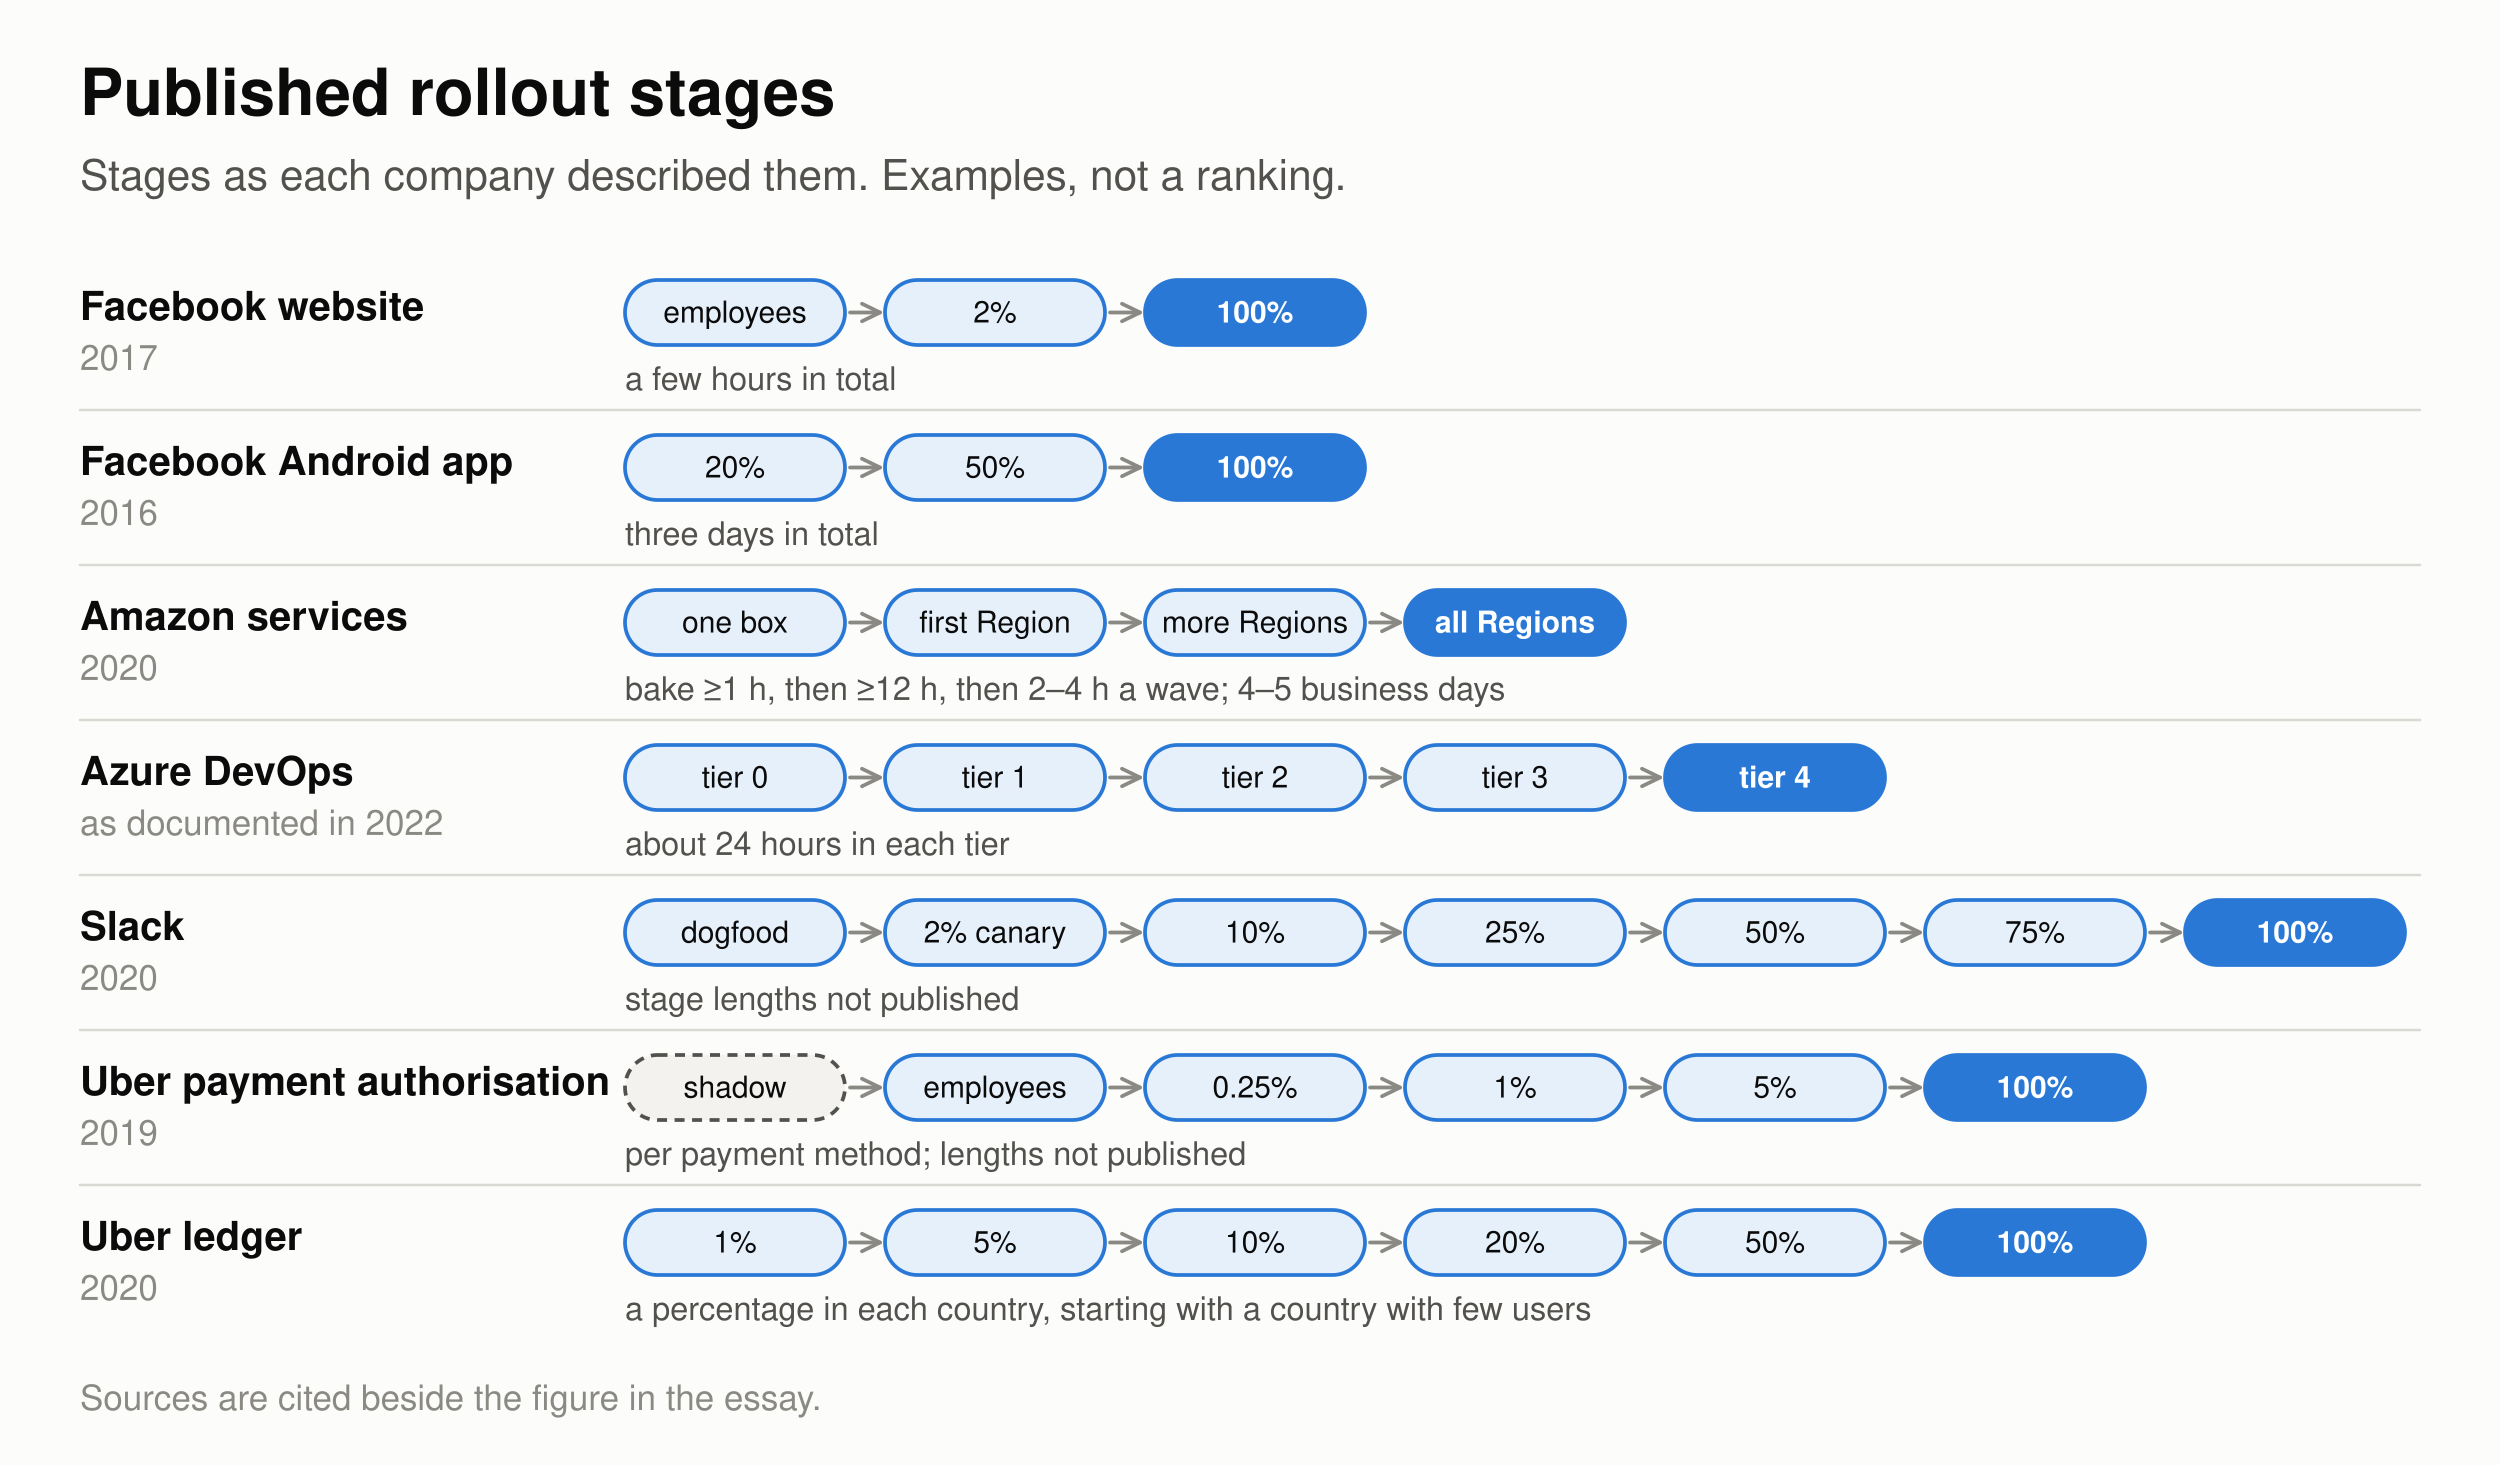
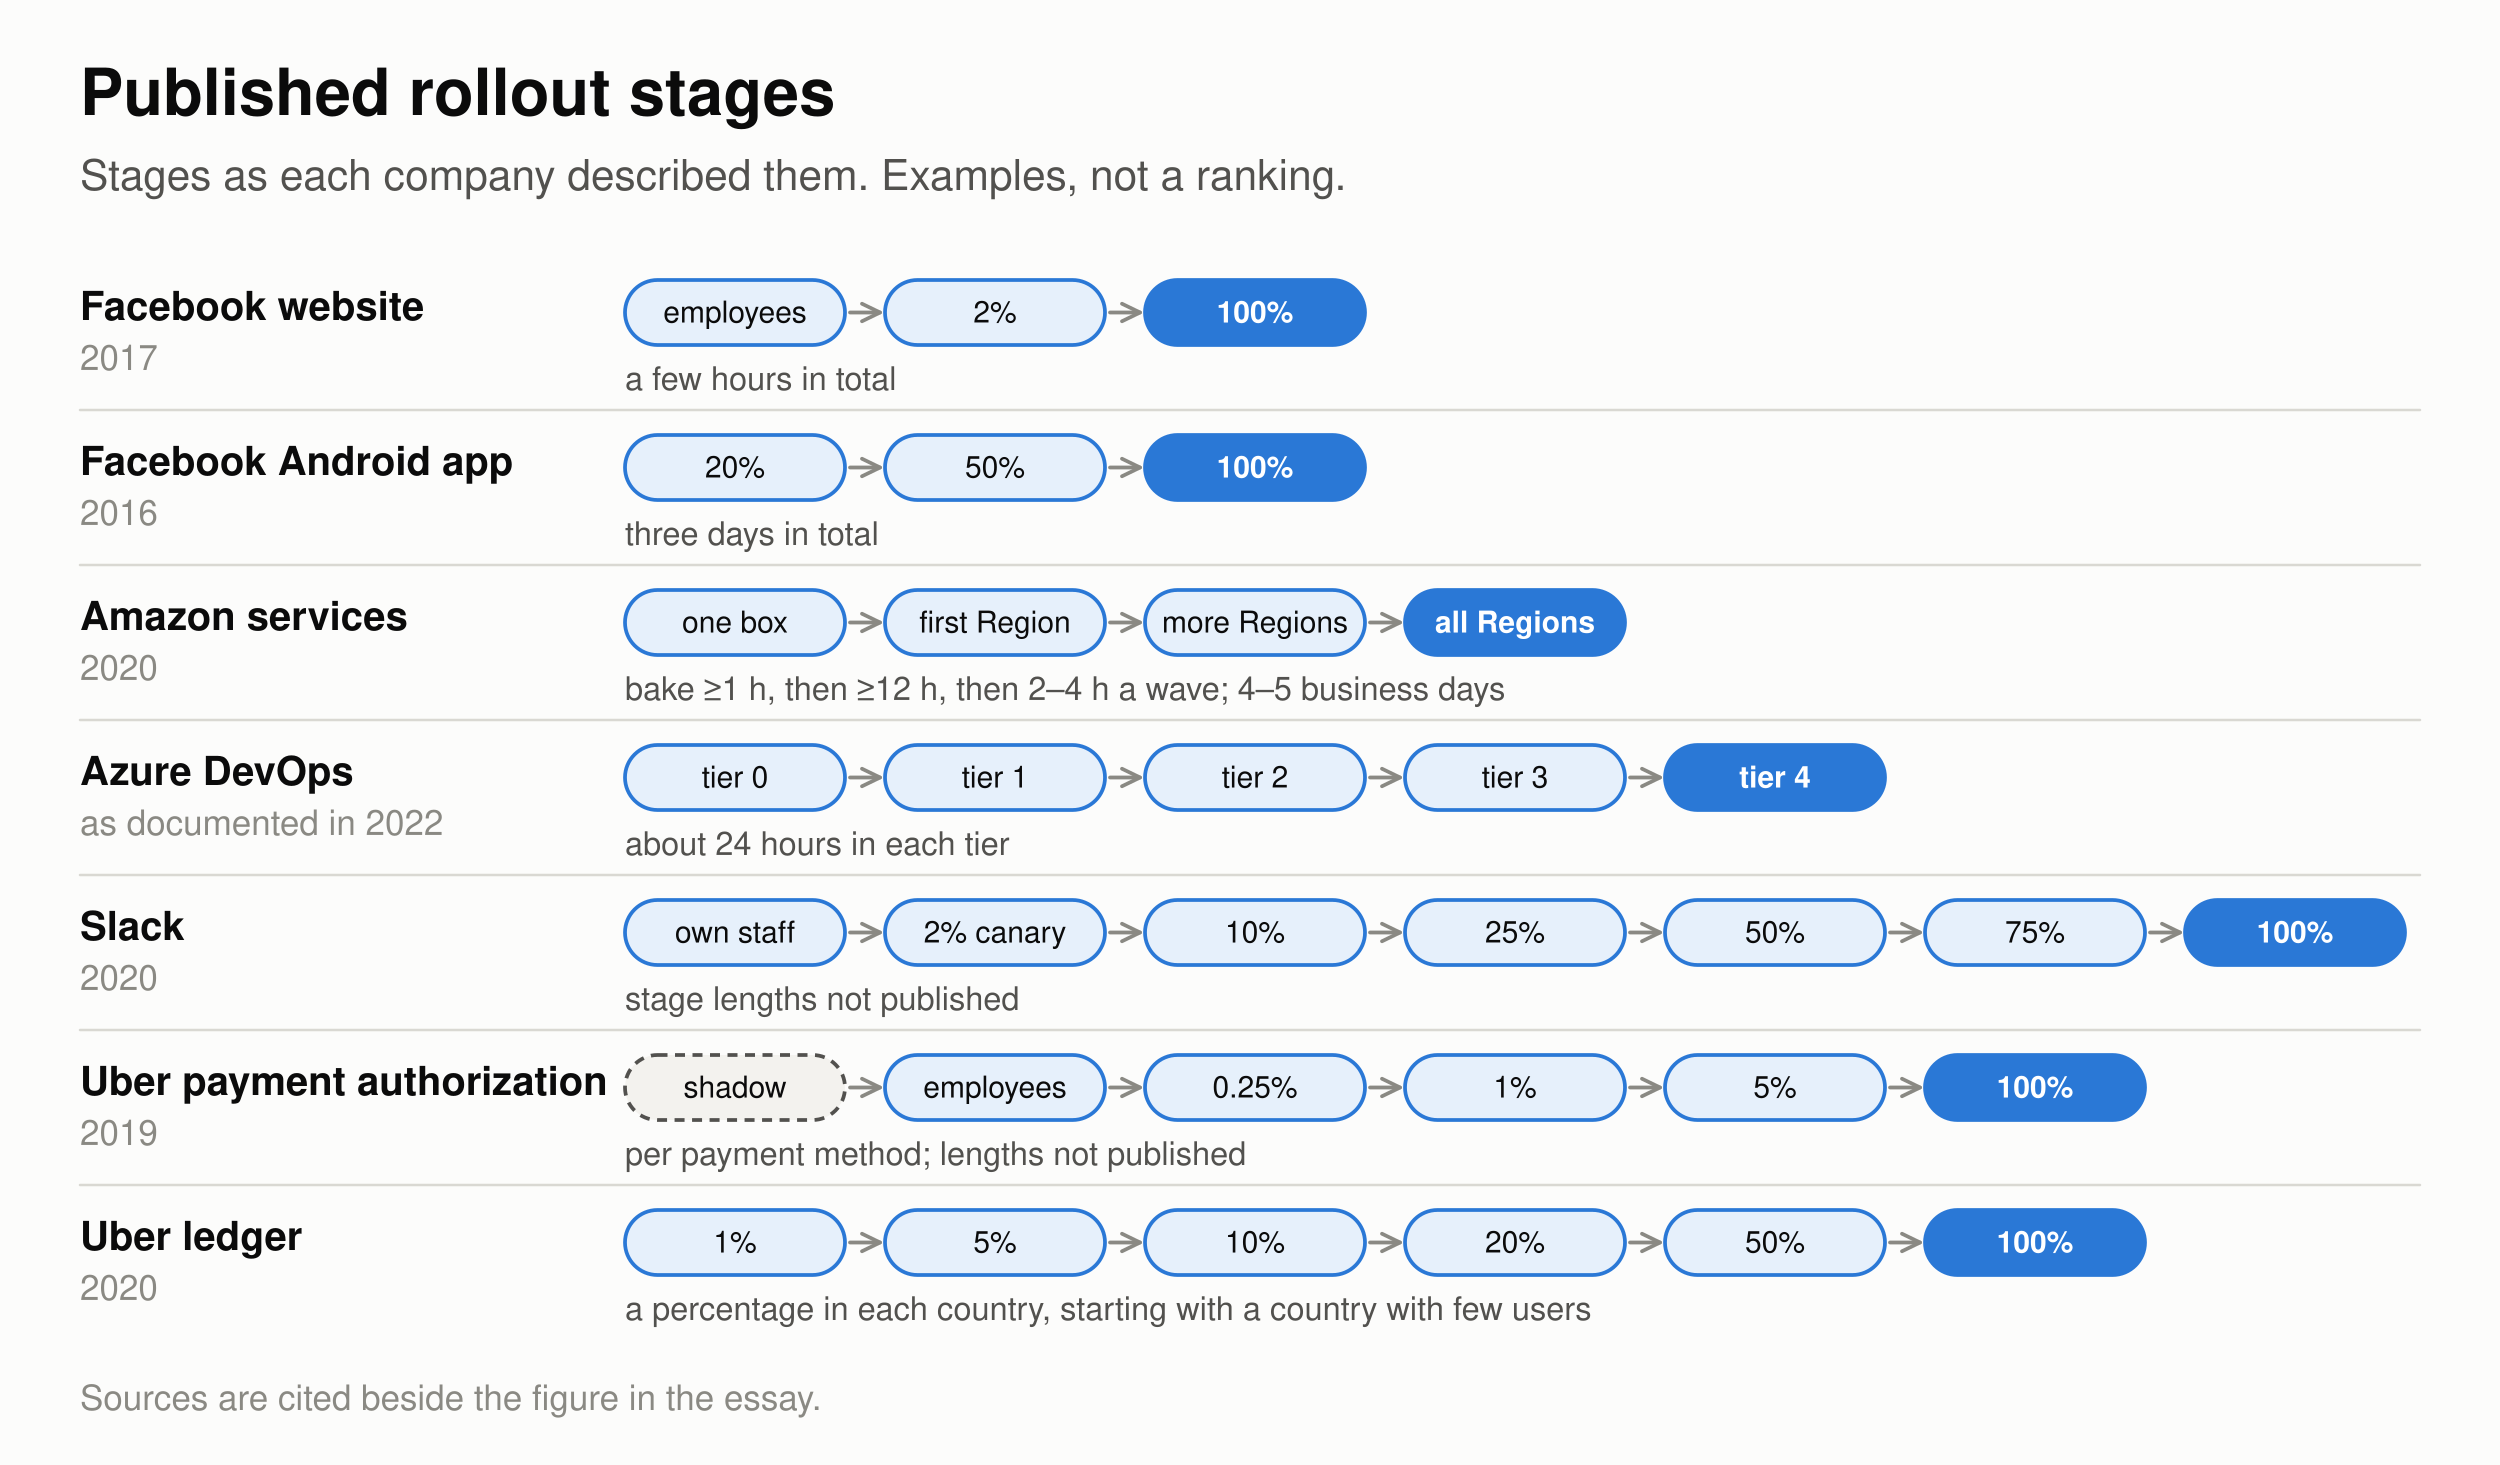
<svg xmlns="http://www.w3.org/2000/svg" width="1000" height="586" viewBox="0 0 1000 586" role="img" aria-labelledby="ramps-title ramps-desc">
  <g font-family="-apple-system, 'Segoe UI', Helvetica, Arial, sans-serif">
    <rect x="0" y="0" width="1000" height="586" rx="0" fill="#fcfcfb" stroke="none" stroke-width="1.5" />
    <text x="32" y="46" font-size="26" fill="#0b0b0b" font-weight="700" text-anchor="start">Published rollout stages</text>
    <text x="32" y="76" font-size="17" fill="#52514e" font-weight="400" text-anchor="start">Stages as each company described them. Examples, not a ranking.</text>
    <text x="32" y="128" font-size="16" fill="#0b0b0b" font-weight="700" text-anchor="start">Facebook website</text>
    <text x="32" y="148" font-size="14" fill="#8a8983" font-weight="400" text-anchor="start">2017</text>
    <rect x="250" y="112" width="88" height="26" rx="13" fill="#e6f0fb" stroke="#2a78d6" stroke-width="1.5" />
    <text x="294" y="129" font-size="12" fill="#0b0b0b" font-weight="400" text-anchor="middle">employees</text>
    <line x1="340" y1="125" x2="352" y2="125" stroke="#8a8983" stroke-width="1.5" stroke-linecap="round" />
    <path d="M 344.8 121.5 L 352 125 L 344.8 128.5" fill="none" stroke="#8a8983" stroke-width="1.5" stroke-linecap="round" stroke-linejoin="round" />
    <rect x="354" y="112" width="88" height="26" rx="13" fill="#e6f0fb" stroke="#2a78d6" stroke-width="1.5" />
    <text x="398" y="129" font-size="12" fill="#0b0b0b" font-weight="400" text-anchor="middle">2%</text>
    <line x1="444" y1="125" x2="456" y2="125" stroke="#8a8983" stroke-width="1.5" stroke-linecap="round" />
    <path d="M 448.8 121.5 L 456 125 L 448.8 128.5" fill="none" stroke="#8a8983" stroke-width="1.5" stroke-linecap="round" stroke-linejoin="round" />
    <rect x="458" y="112" width="88" height="26" rx="13" fill="#2a78d6" stroke="#2a78d6" stroke-width="1.5" />
    <text x="502" y="129" font-size="12" fill="#ffffff" font-weight="700" text-anchor="middle">100%</text>
    <text x="250" y="156" font-size="13" fill="#52514e" font-weight="400" text-anchor="start">a few hours in total</text>
    <line x1="32" y1="164" x2="968" y2="164" stroke="#d9d8d2" stroke-width="1" stroke-linecap="round" />
    <text x="32" y="190" font-size="16" fill="#0b0b0b" font-weight="700" text-anchor="start">Facebook Android app</text>
    <text x="32" y="210" font-size="14" fill="#8a8983" font-weight="400" text-anchor="start">2016</text>
    <rect x="250" y="174" width="88" height="26" rx="13" fill="#e6f0fb" stroke="#2a78d6" stroke-width="1.5" />
    <text x="294" y="191" font-size="12" fill="#0b0b0b" font-weight="400" text-anchor="middle">20%</text>
    <line x1="340" y1="187" x2="352" y2="187" stroke="#8a8983" stroke-width="1.5" stroke-linecap="round" />
    <path d="M 344.8 183.5 L 352 187 L 344.8 190.5" fill="none" stroke="#8a8983" stroke-width="1.5" stroke-linecap="round" stroke-linejoin="round" />
    <rect x="354" y="174" width="88" height="26" rx="13" fill="#e6f0fb" stroke="#2a78d6" stroke-width="1.5" />
    <text x="398" y="191" font-size="12" fill="#0b0b0b" font-weight="400" text-anchor="middle">50%</text>
    <line x1="444" y1="187" x2="456" y2="187" stroke="#8a8983" stroke-width="1.5" stroke-linecap="round" />
    <path d="M 448.8 183.5 L 456 187 L 448.8 190.5" fill="none" stroke="#8a8983" stroke-width="1.5" stroke-linecap="round" stroke-linejoin="round" />
    <rect x="458" y="174" width="88" height="26" rx="13" fill="#2a78d6" stroke="#2a78d6" stroke-width="1.5" />
    <text x="502" y="191" font-size="12" fill="#ffffff" font-weight="700" text-anchor="middle">100%</text>
    <text x="250" y="218" font-size="13" fill="#52514e" font-weight="400" text-anchor="start">three days in total</text>
    <line x1="32" y1="226" x2="968" y2="226" stroke="#d9d8d2" stroke-width="1" stroke-linecap="round" />
    <text x="32" y="252" font-size="16" fill="#0b0b0b" font-weight="700" text-anchor="start">Amazon services</text>
    <text x="32" y="272" font-size="14" fill="#8a8983" font-weight="400" text-anchor="start">2020</text>
    <rect x="250" y="236" width="88" height="26" rx="13" fill="#e6f0fb" stroke="#2a78d6" stroke-width="1.5" />
    <text x="294" y="253" font-size="12" fill="#0b0b0b" font-weight="400" text-anchor="middle">one box</text>
    <line x1="340" y1="249" x2="352" y2="249" stroke="#8a8983" stroke-width="1.5" stroke-linecap="round" />
    <path d="M 344.8 245.5 L 352 249 L 344.8 252.5" fill="none" stroke="#8a8983" stroke-width="1.5" stroke-linecap="round" stroke-linejoin="round" />
    <rect x="354" y="236" width="88" height="26" rx="13" fill="#e6f0fb" stroke="#2a78d6" stroke-width="1.5" />
    <text x="398" y="253" font-size="12" fill="#0b0b0b" font-weight="400" text-anchor="middle">first Region</text>
    <line x1="444" y1="249" x2="456" y2="249" stroke="#8a8983" stroke-width="1.5" stroke-linecap="round" />
    <path d="M 448.8 245.5 L 456 249 L 448.8 252.5" fill="none" stroke="#8a8983" stroke-width="1.5" stroke-linecap="round" stroke-linejoin="round" />
    <rect x="458" y="236" width="88" height="26" rx="13" fill="#e6f0fb" stroke="#2a78d6" stroke-width="1.5" />
    <text x="502" y="253" font-size="12" fill="#0b0b0b" font-weight="400" text-anchor="middle">more Regions</text>
    <line x1="548" y1="249" x2="560" y2="249" stroke="#8a8983" stroke-width="1.5" stroke-linecap="round" />
    <path d="M 552.8 245.5 L 560 249 L 552.8 252.5" fill="none" stroke="#8a8983" stroke-width="1.5" stroke-linecap="round" stroke-linejoin="round" />
    <rect x="562" y="236" width="88" height="26" rx="13" fill="#2a78d6" stroke="#2a78d6" stroke-width="1.5" />
    <text x="606" y="253" font-size="12" fill="#ffffff" font-weight="700" text-anchor="middle">all Regions</text>
    <text x="250" y="280" font-size="13" fill="#52514e" font-weight="400" text-anchor="start">bake ≥1 h, then ≥12 h, then 2–4 h a wave; 4–5 business days</text>
    <line x1="32" y1="288" x2="968" y2="288" stroke="#d9d8d2" stroke-width="1" stroke-linecap="round" />
    <text x="32" y="314" font-size="16" fill="#0b0b0b" font-weight="700" text-anchor="start">Azure DevOps</text>
    <text x="32" y="334" font-size="14" fill="#8a8983" font-weight="400" text-anchor="start">as documented in 2022</text>
    <rect x="250" y="298" width="88" height="26" rx="13" fill="#e6f0fb" stroke="#2a78d6" stroke-width="1.5" />
    <text x="294" y="315" font-size="12" fill="#0b0b0b" font-weight="400" text-anchor="middle">tier 0</text>
    <line x1="340" y1="311" x2="352" y2="311" stroke="#8a8983" stroke-width="1.5" stroke-linecap="round" />
    <path d="M 344.8 307.5 L 352 311 L 344.8 314.5" fill="none" stroke="#8a8983" stroke-width="1.5" stroke-linecap="round" stroke-linejoin="round" />
    <rect x="354" y="298" width="88" height="26" rx="13" fill="#e6f0fb" stroke="#2a78d6" stroke-width="1.5" />
    <text x="398" y="315" font-size="12" fill="#0b0b0b" font-weight="400" text-anchor="middle">tier 1</text>
    <line x1="444" y1="311" x2="456" y2="311" stroke="#8a8983" stroke-width="1.5" stroke-linecap="round" />
    <path d="M 448.8 307.5 L 456 311 L 448.8 314.5" fill="none" stroke="#8a8983" stroke-width="1.5" stroke-linecap="round" stroke-linejoin="round" />
    <rect x="458" y="298" width="88" height="26" rx="13" fill="#e6f0fb" stroke="#2a78d6" stroke-width="1.5" />
    <text x="502" y="315" font-size="12" fill="#0b0b0b" font-weight="400" text-anchor="middle">tier 2</text>
    <line x1="548" y1="311" x2="560" y2="311" stroke="#8a8983" stroke-width="1.5" stroke-linecap="round" />
    <path d="M 552.8 307.5 L 560 311 L 552.8 314.5" fill="none" stroke="#8a8983" stroke-width="1.5" stroke-linecap="round" stroke-linejoin="round" />
    <rect x="562" y="298" width="88" height="26" rx="13" fill="#e6f0fb" stroke="#2a78d6" stroke-width="1.5" />
    <text x="606" y="315" font-size="12" fill="#0b0b0b" font-weight="400" text-anchor="middle">tier 3</text>
    <line x1="652" y1="311" x2="664" y2="311" stroke="#8a8983" stroke-width="1.5" stroke-linecap="round" />
    <path d="M 656.8 307.5 L 664 311 L 656.8 314.5" fill="none" stroke="#8a8983" stroke-width="1.5" stroke-linecap="round" stroke-linejoin="round" />
    <rect x="666" y="298" width="88" height="26" rx="13" fill="#2a78d6" stroke="#2a78d6" stroke-width="1.5" />
    <text x="710" y="315" font-size="12" fill="#ffffff" font-weight="700" text-anchor="middle">tier 4</text>
    <text x="250" y="342" font-size="13" fill="#52514e" font-weight="400" text-anchor="start">about 24 hours in each tier</text>
    <line x1="32" y1="350" x2="968" y2="350" stroke="#d9d8d2" stroke-width="1" stroke-linecap="round" />
    <text x="32" y="376" font-size="16" fill="#0b0b0b" font-weight="700" text-anchor="start">Slack</text>
    <text x="32" y="396" font-size="14" fill="#8a8983" font-weight="400" text-anchor="start">2020</text>
    <rect x="250" y="360" width="88" height="26" rx="13" fill="#e6f0fb" stroke="#2a78d6" stroke-width="1.5" />
-     <text x="294" y="377" font-size="12" fill="#0b0b0b" font-weight="400" text-anchor="middle">dogfood</text>
+     <text x="294" y="377" font-size="12" fill="#0b0b0b" font-weight="400" text-anchor="middle">own staff</text>
    <line x1="340" y1="373" x2="352" y2="373" stroke="#8a8983" stroke-width="1.5" stroke-linecap="round" />
    <path d="M 344.8 369.5 L 352 373 L 344.8 376.5" fill="none" stroke="#8a8983" stroke-width="1.5" stroke-linecap="round" stroke-linejoin="round" />
    <rect x="354" y="360" width="88" height="26" rx="13" fill="#e6f0fb" stroke="#2a78d6" stroke-width="1.5" />
    <text x="398" y="377" font-size="12" fill="#0b0b0b" font-weight="400" text-anchor="middle">2% canary</text>
    <line x1="444" y1="373" x2="456" y2="373" stroke="#8a8983" stroke-width="1.5" stroke-linecap="round" />
    <path d="M 448.8 369.5 L 456 373 L 448.8 376.5" fill="none" stroke="#8a8983" stroke-width="1.5" stroke-linecap="round" stroke-linejoin="round" />
    <rect x="458" y="360" width="88" height="26" rx="13" fill="#e6f0fb" stroke="#2a78d6" stroke-width="1.5" />
    <text x="502" y="377" font-size="12" fill="#0b0b0b" font-weight="400" text-anchor="middle">10%</text>
    <line x1="548" y1="373" x2="560" y2="373" stroke="#8a8983" stroke-width="1.5" stroke-linecap="round" />
    <path d="M 552.8 369.5 L 560 373 L 552.8 376.5" fill="none" stroke="#8a8983" stroke-width="1.5" stroke-linecap="round" stroke-linejoin="round" />
    <rect x="562" y="360" width="88" height="26" rx="13" fill="#e6f0fb" stroke="#2a78d6" stroke-width="1.5" />
    <text x="606" y="377" font-size="12" fill="#0b0b0b" font-weight="400" text-anchor="middle">25%</text>
    <line x1="652" y1="373" x2="664" y2="373" stroke="#8a8983" stroke-width="1.5" stroke-linecap="round" />
    <path d="M 656.8 369.5 L 664 373 L 656.8 376.5" fill="none" stroke="#8a8983" stroke-width="1.5" stroke-linecap="round" stroke-linejoin="round" />
    <rect x="666" y="360" width="88" height="26" rx="13" fill="#e6f0fb" stroke="#2a78d6" stroke-width="1.5" />
    <text x="710" y="377" font-size="12" fill="#0b0b0b" font-weight="400" text-anchor="middle">50%</text>
    <line x1="756" y1="373" x2="768" y2="373" stroke="#8a8983" stroke-width="1.5" stroke-linecap="round" />
    <path d="M 760.8 369.5 L 768 373 L 760.8 376.5" fill="none" stroke="#8a8983" stroke-width="1.5" stroke-linecap="round" stroke-linejoin="round" />
    <rect x="770" y="360" width="88" height="26" rx="13" fill="#e6f0fb" stroke="#2a78d6" stroke-width="1.5" />
    <text x="814" y="377" font-size="12" fill="#0b0b0b" font-weight="400" text-anchor="middle">75%</text>
    <line x1="860" y1="373" x2="872" y2="373" stroke="#8a8983" stroke-width="1.5" stroke-linecap="round" />
    <path d="M 864.8 369.5 L 872 373 L 864.8 376.5" fill="none" stroke="#8a8983" stroke-width="1.5" stroke-linecap="round" stroke-linejoin="round" />
    <rect x="874" y="360" width="88" height="26" rx="13" fill="#2a78d6" stroke="#2a78d6" stroke-width="1.5" />
    <text x="918" y="377" font-size="12" fill="#ffffff" font-weight="700" text-anchor="middle">100%</text>
    <text x="250" y="404" font-size="13" fill="#52514e" font-weight="400" text-anchor="start">stage lengths not published</text>
    <line x1="32" y1="412" x2="968" y2="412" stroke="#d9d8d2" stroke-width="1" stroke-linecap="round" />
-     <text x="32" y="438" font-size="16" fill="#0b0b0b" font-weight="700" text-anchor="start">Uber payment authorisation</text>
+     <text x="32" y="438" font-size="16" fill="#0b0b0b" font-weight="700" text-anchor="start">Uber payment authorization</text>
    <text x="32" y="458" font-size="14" fill="#8a8983" font-weight="400" text-anchor="start">2019</text>
    <rect x="250" y="422" width="88" height="26" rx="13" fill="#f3f2ee" stroke="#52514e" stroke-width="1.5" stroke-dasharray="4 3" />
    <text x="294" y="439" font-size="12" fill="#0b0b0b" font-weight="400" text-anchor="middle">shadow</text>
    <line x1="340" y1="435" x2="352" y2="435" stroke="#8a8983" stroke-width="1.5" stroke-linecap="round" />
    <path d="M 344.8 431.5 L 352 435 L 344.8 438.5" fill="none" stroke="#8a8983" stroke-width="1.5" stroke-linecap="round" stroke-linejoin="round" />
    <rect x="354" y="422" width="88" height="26" rx="13" fill="#e6f0fb" stroke="#2a78d6" stroke-width="1.5" />
    <text x="398" y="439" font-size="12" fill="#0b0b0b" font-weight="400" text-anchor="middle">employees</text>
    <line x1="444" y1="435" x2="456" y2="435" stroke="#8a8983" stroke-width="1.5" stroke-linecap="round" />
    <path d="M 448.8 431.5 L 456 435 L 448.8 438.5" fill="none" stroke="#8a8983" stroke-width="1.5" stroke-linecap="round" stroke-linejoin="round" />
    <rect x="458" y="422" width="88" height="26" rx="13" fill="#e6f0fb" stroke="#2a78d6" stroke-width="1.5" />
    <text x="502" y="439" font-size="12" fill="#0b0b0b" font-weight="400" text-anchor="middle">0.25%</text>
    <line x1="548" y1="435" x2="560" y2="435" stroke="#8a8983" stroke-width="1.5" stroke-linecap="round" />
    <path d="M 552.8 431.5 L 560 435 L 552.8 438.5" fill="none" stroke="#8a8983" stroke-width="1.5" stroke-linecap="round" stroke-linejoin="round" />
    <rect x="562" y="422" width="88" height="26" rx="13" fill="#e6f0fb" stroke="#2a78d6" stroke-width="1.5" />
    <text x="606" y="439" font-size="12" fill="#0b0b0b" font-weight="400" text-anchor="middle">1%</text>
    <line x1="652" y1="435" x2="664" y2="435" stroke="#8a8983" stroke-width="1.5" stroke-linecap="round" />
    <path d="M 656.8 431.5 L 664 435 L 656.8 438.5" fill="none" stroke="#8a8983" stroke-width="1.5" stroke-linecap="round" stroke-linejoin="round" />
    <rect x="666" y="422" width="88" height="26" rx="13" fill="#e6f0fb" stroke="#2a78d6" stroke-width="1.5" />
    <text x="710" y="439" font-size="12" fill="#0b0b0b" font-weight="400" text-anchor="middle">5%</text>
    <line x1="756" y1="435" x2="768" y2="435" stroke="#8a8983" stroke-width="1.5" stroke-linecap="round" />
    <path d="M 760.8 431.5 L 768 435 L 760.8 438.5" fill="none" stroke="#8a8983" stroke-width="1.5" stroke-linecap="round" stroke-linejoin="round" />
    <rect x="770" y="422" width="88" height="26" rx="13" fill="#2a78d6" stroke="#2a78d6" stroke-width="1.5" />
    <text x="814" y="439" font-size="12" fill="#ffffff" font-weight="700" text-anchor="middle">100%</text>
    <text x="250" y="466" font-size="13" fill="#52514e" font-weight="400" text-anchor="start">per payment method; lengths not published</text>
    <line x1="32" y1="474" x2="968" y2="474" stroke="#d9d8d2" stroke-width="1" stroke-linecap="round" />
    <text x="32" y="500" font-size="16" fill="#0b0b0b" font-weight="700" text-anchor="start">Uber ledger</text>
    <text x="32" y="520" font-size="14" fill="#8a8983" font-weight="400" text-anchor="start">2020</text>
    <rect x="250" y="484" width="88" height="26" rx="13" fill="#e6f0fb" stroke="#2a78d6" stroke-width="1.5" />
    <text x="294" y="501" font-size="12" fill="#0b0b0b" font-weight="400" text-anchor="middle">1%</text>
    <line x1="340" y1="497" x2="352" y2="497" stroke="#8a8983" stroke-width="1.5" stroke-linecap="round" />
    <path d="M 344.8 493.5 L 352 497 L 344.8 500.5" fill="none" stroke="#8a8983" stroke-width="1.5" stroke-linecap="round" stroke-linejoin="round" />
    <rect x="354" y="484" width="88" height="26" rx="13" fill="#e6f0fb" stroke="#2a78d6" stroke-width="1.5" />
    <text x="398" y="501" font-size="12" fill="#0b0b0b" font-weight="400" text-anchor="middle">5%</text>
    <line x1="444" y1="497" x2="456" y2="497" stroke="#8a8983" stroke-width="1.5" stroke-linecap="round" />
    <path d="M 448.8 493.5 L 456 497 L 448.8 500.5" fill="none" stroke="#8a8983" stroke-width="1.5" stroke-linecap="round" stroke-linejoin="round" />
    <rect x="458" y="484" width="88" height="26" rx="13" fill="#e6f0fb" stroke="#2a78d6" stroke-width="1.5" />
    <text x="502" y="501" font-size="12" fill="#0b0b0b" font-weight="400" text-anchor="middle">10%</text>
    <line x1="548" y1="497" x2="560" y2="497" stroke="#8a8983" stroke-width="1.5" stroke-linecap="round" />
    <path d="M 552.8 493.5 L 560 497 L 552.8 500.5" fill="none" stroke="#8a8983" stroke-width="1.5" stroke-linecap="round" stroke-linejoin="round" />
    <rect x="562" y="484" width="88" height="26" rx="13" fill="#e6f0fb" stroke="#2a78d6" stroke-width="1.5" />
    <text x="606" y="501" font-size="12" fill="#0b0b0b" font-weight="400" text-anchor="middle">20%</text>
    <line x1="652" y1="497" x2="664" y2="497" stroke="#8a8983" stroke-width="1.5" stroke-linecap="round" />
    <path d="M 656.8 493.5 L 664 497 L 656.8 500.5" fill="none" stroke="#8a8983" stroke-width="1.5" stroke-linecap="round" stroke-linejoin="round" />
    <rect x="666" y="484" width="88" height="26" rx="13" fill="#e6f0fb" stroke="#2a78d6" stroke-width="1.5" />
    <text x="710" y="501" font-size="12" fill="#0b0b0b" font-weight="400" text-anchor="middle">50%</text>
    <line x1="756" y1="497" x2="768" y2="497" stroke="#8a8983" stroke-width="1.5" stroke-linecap="round" />
    <path d="M 760.8 493.5 L 768 497 L 760.8 500.5" fill="none" stroke="#8a8983" stroke-width="1.5" stroke-linecap="round" stroke-linejoin="round" />
    <rect x="770" y="484" width="88" height="26" rx="13" fill="#2a78d6" stroke="#2a78d6" stroke-width="1.5" />
    <text x="814" y="501" font-size="12" fill="#ffffff" font-weight="700" text-anchor="middle">100%</text>
    <text x="250" y="528" font-size="13" fill="#52514e" font-weight="400" text-anchor="start">a percentage in each country, starting with a country with few users</text>
    <text x="32" y="564" font-size="14" fill="#8a8983" font-weight="400" text-anchor="start">Sources are cited beside the figure in the essay.</text>
  </g>
</svg>
